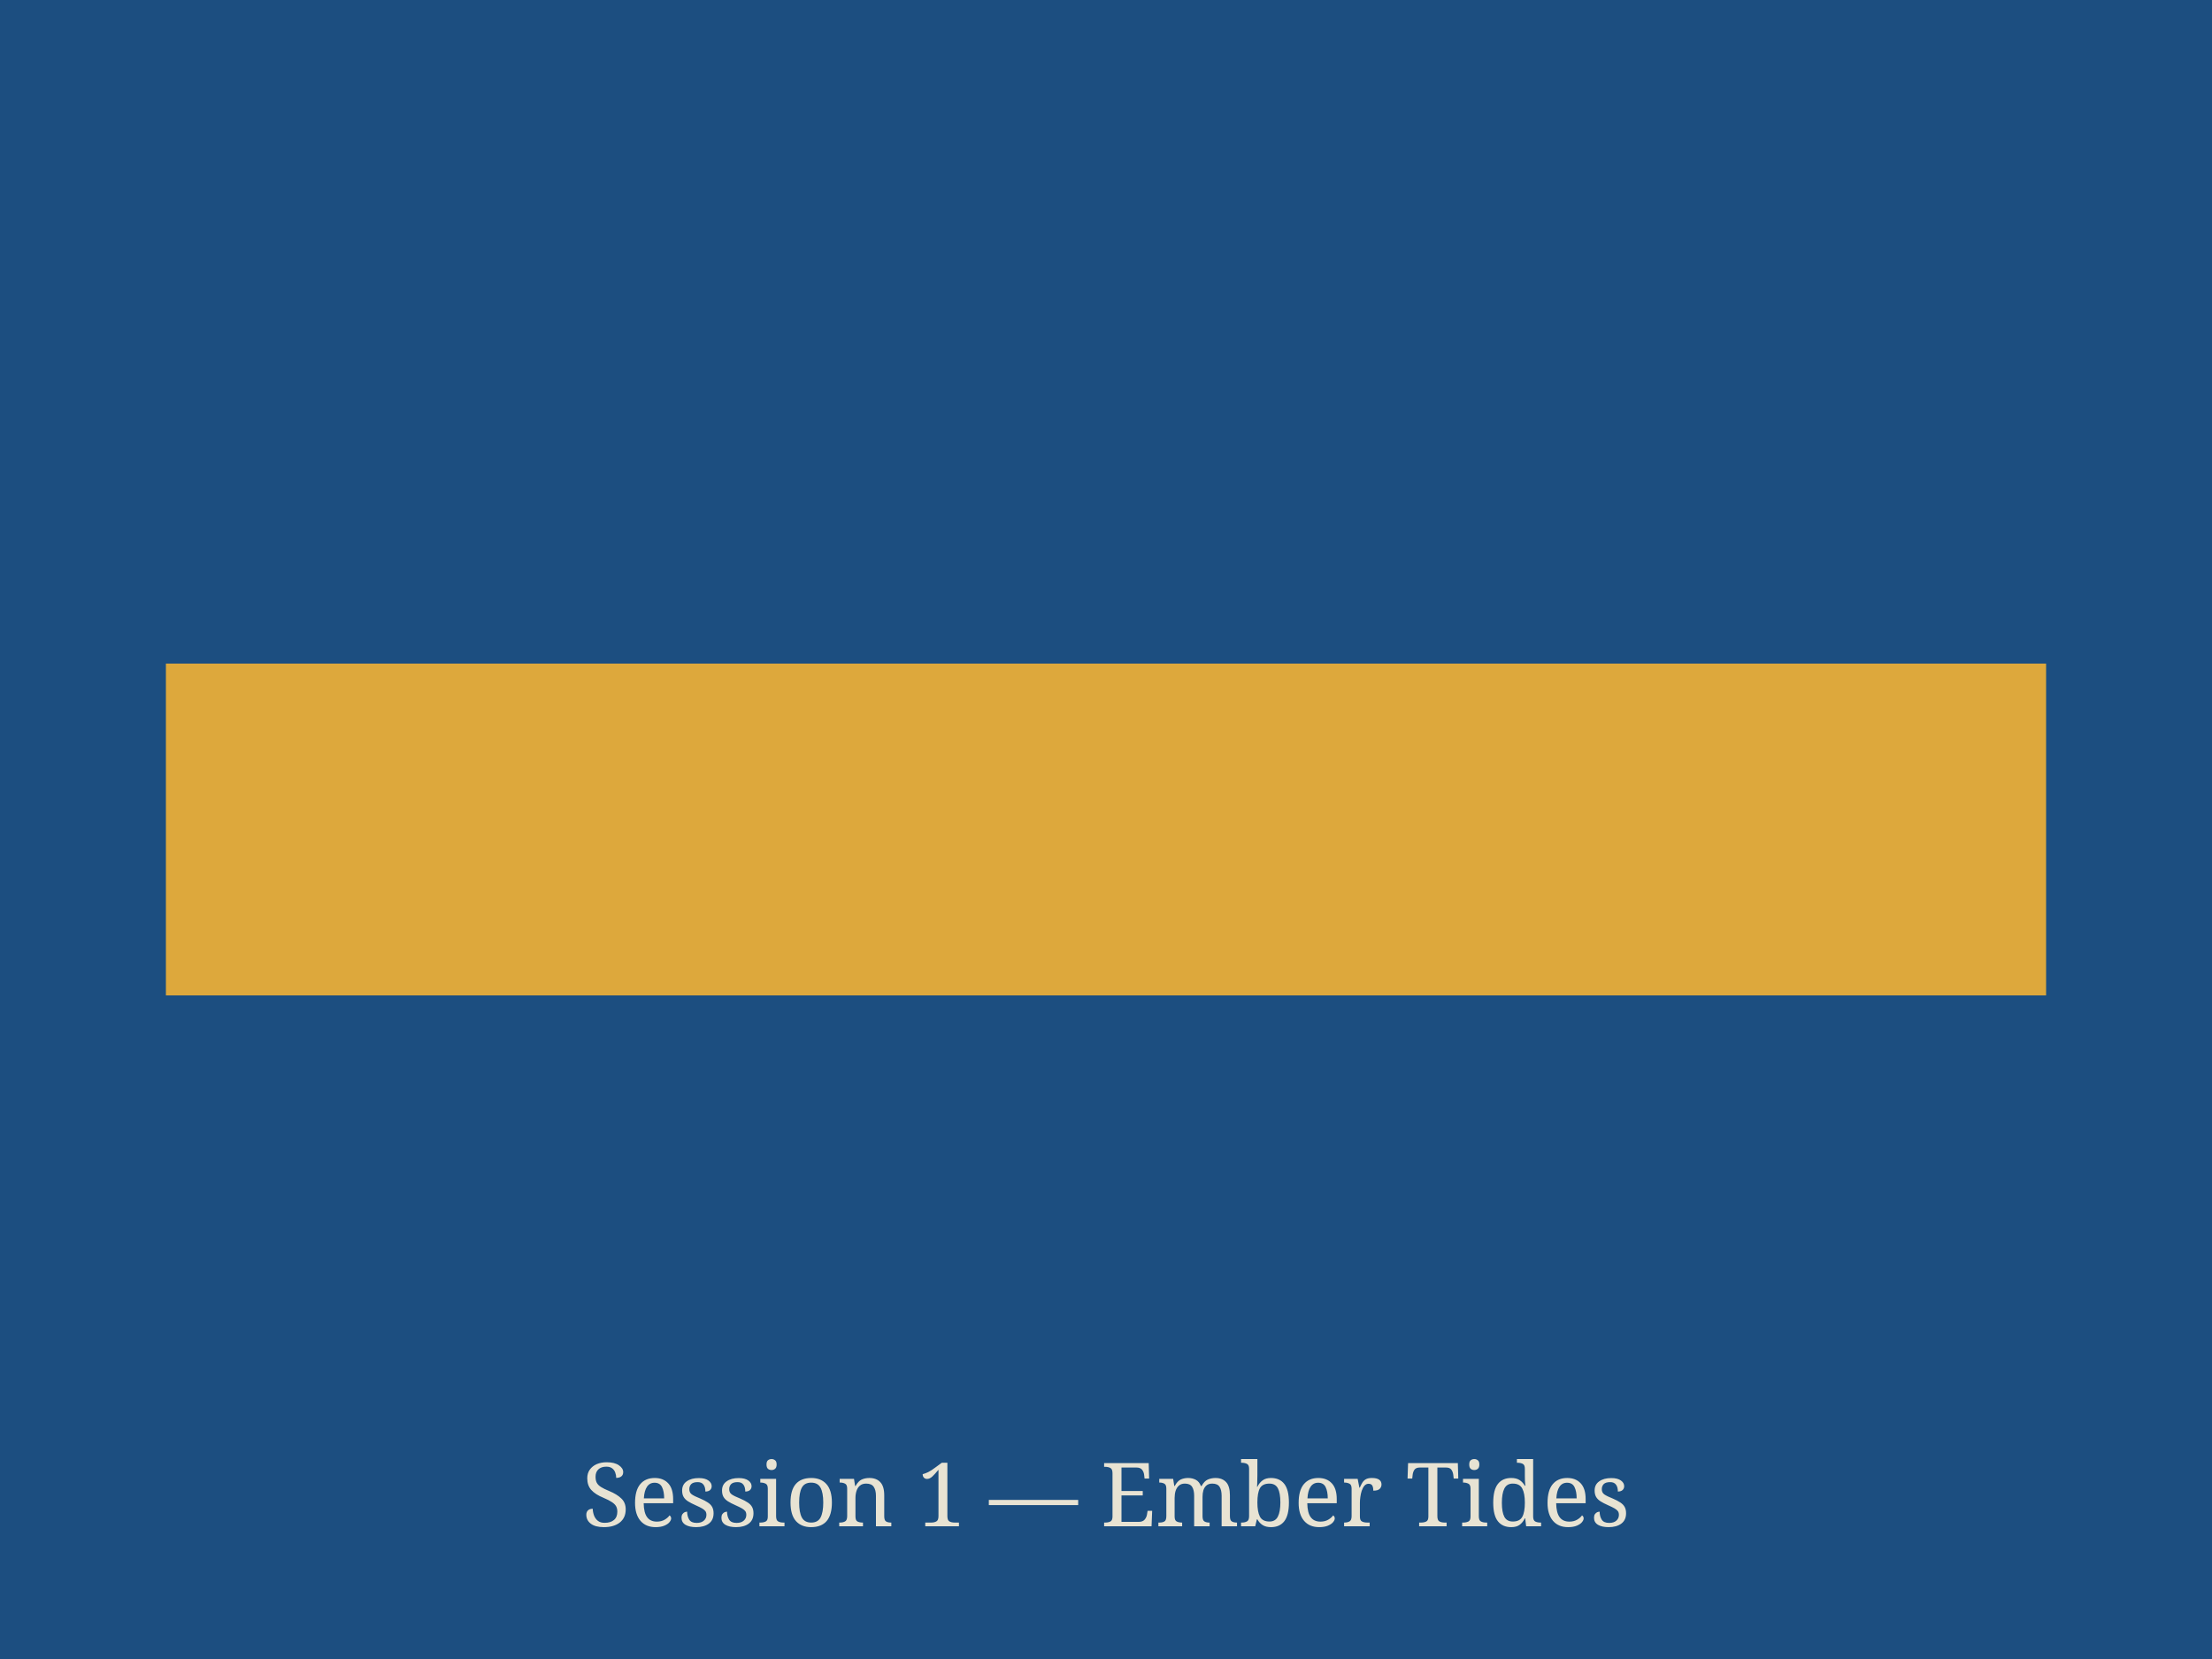
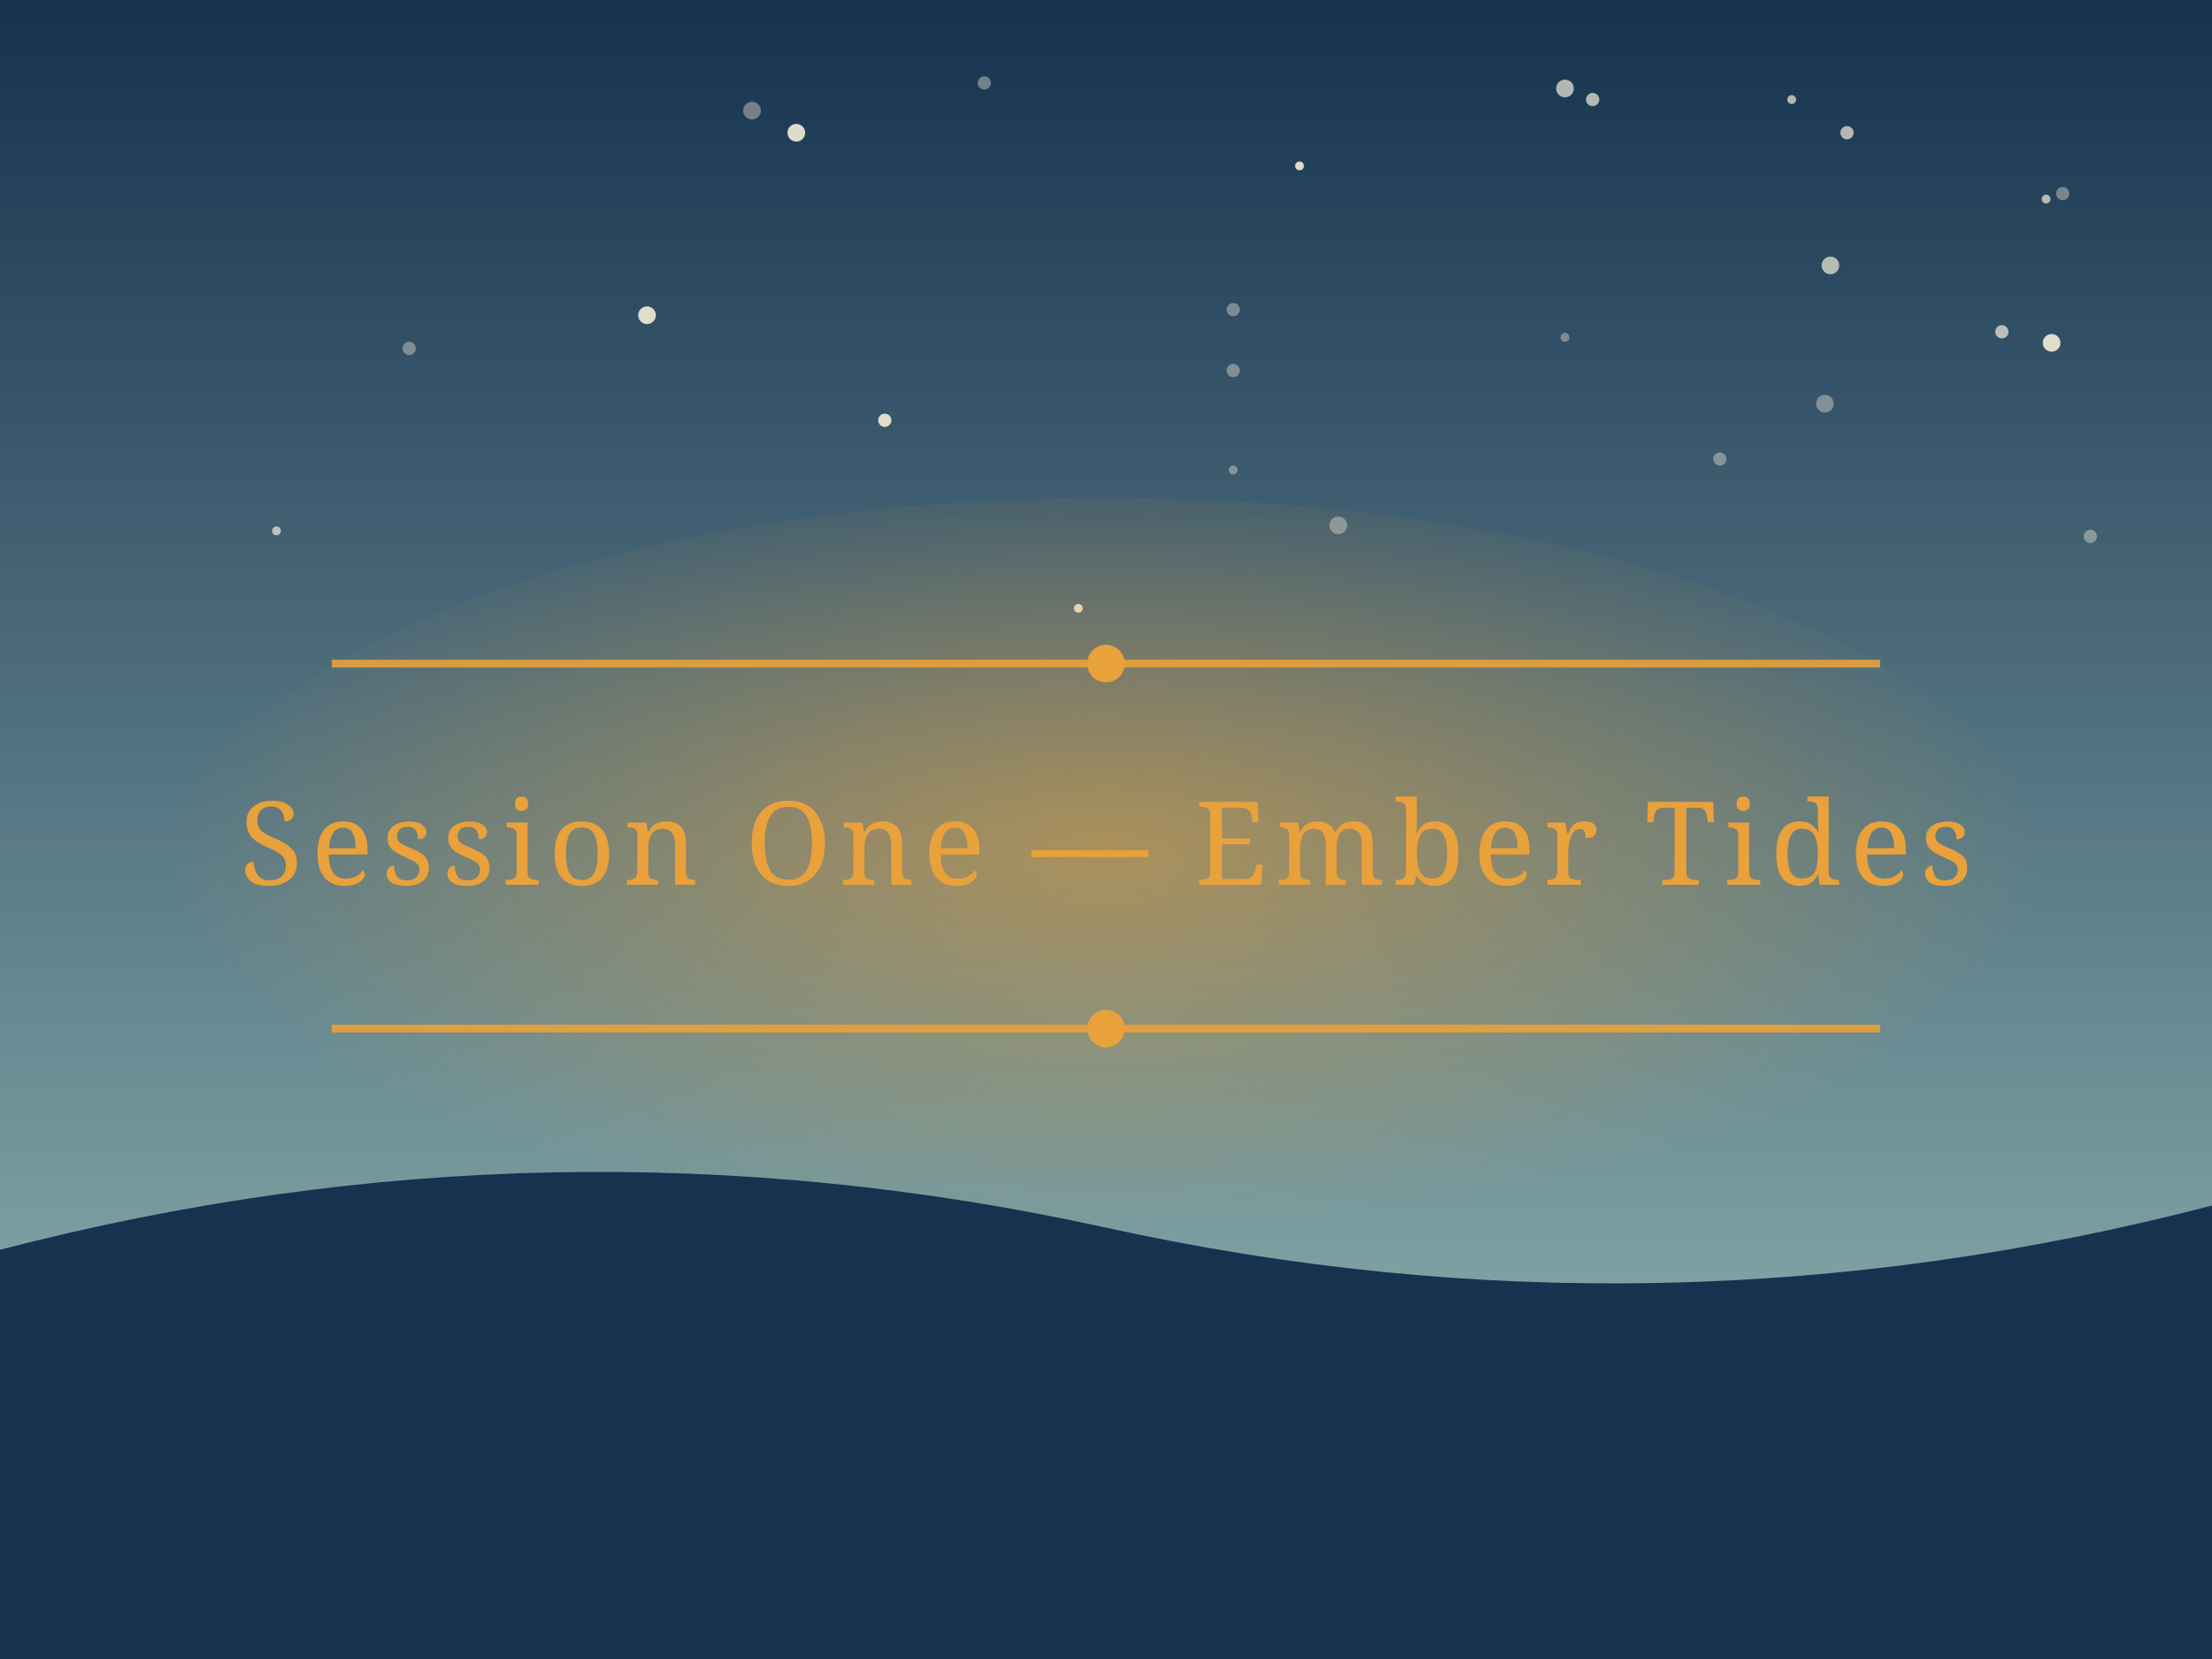
<svg xmlns="http://www.w3.org/2000/svg" width="400" height="300">
-   <rect width="100%" height="100%" fill="#1c4e80" />
-   <rect x="30" y="120" width="340" height="60" fill="#f2b134" opacity="0.9" />
-   <text x="50%" y="92%" text-anchor="middle" font-family="Georgia" font-size="16" fill="#e8e3d3">Session 1 — Ember Tides</text>
+   <defs>
+     <linearGradient id="sky" x1="0" y1="0" x2="0" y2="1">
+       <stop offset="0" stop-color="#16324f" />
+       <stop offset="1" stop-color="#9bc1bc" />
+     </linearGradient>
+     <linearGradient id="sea" x1="0" y1="0" x2="0" y2="1">
+       <stop offset="0" stop-color="#9bc1bc" />
+       <stop offset="1" stop-color="#16324f" />
+     </linearGradient>
+     <radialGradient id="glow" cx="0.5" cy="0.45" r="0.5">
+       <stop offset="0" stop-color="#e9a13b" stop-opacity="0.95" />
+       <stop offset="1" stop-color="#e9a13b" stop-opacity="0" />
+     </radialGradient>
+   </defs>
+   <rect width="400" height="300" fill="url(#sky)" />
+   <circle cx="144" cy="24" r="1.6" fill="#f4ecd8" opacity="0.9" />
+   <circle cx="242" cy="95" r="1.6" fill="#f4ecd8" opacity="0.4" />
+   <circle cx="195" cy="110" r="0.8" fill="#f4ecd8" opacity="0.9" />
+   <circle cx="371" cy="62" r="1.6" fill="#f4ecd8" opacity="0.9" />
+   <circle cx="235" cy="30" r="0.8" fill="#f4ecd8" opacity="0.9" />
+   <circle cx="160" cy="76" r="1.2" fill="#f4ecd8" opacity="0.9" />
+   <circle cx="283" cy="16" r="1.6" fill="#f4ecd8" opacity="0.7" />
+   <circle cx="283" cy="61" r="0.8" fill="#f4ecd8" opacity="0.4" />
+   <circle cx="223" cy="85" r="0.8" fill="#f4ecd8" opacity="0.4" />
+   <circle cx="223" cy="56" r="1.2" fill="#f4ecd8" opacity="0.4" />
+   <circle cx="74" cy="63" r="1.2" fill="#f4ecd8" opacity="0.4" />
+   <circle cx="331" cy="48" r="1.6" fill="#f4ecd8" opacity="0.7" />
+   <circle cx="362" cy="60" r="1.2" fill="#f4ecd8" opacity="0.7" />
+   <circle cx="223" cy="67" r="1.2" fill="#f4ecd8" opacity="0.4" />
+   <circle cx="334" cy="24" r="1.2" fill="#f4ecd8" opacity="0.7" />
+   <circle cx="288" cy="18" r="1.2" fill="#f4ecd8" opacity="0.7" />
+   <circle cx="373" cy="35" r="1.2" fill="#f4ecd8" opacity="0.4" />
+   <circle cx="378" cy="97" r="1.2" fill="#f4ecd8" opacity="0.4" />
+   <circle cx="117" cy="57" r="1.6" fill="#f4ecd8" opacity="0.9" />
+   <circle cx="370" cy="36" r="0.8" fill="#f4ecd8" opacity="0.7" />
+   <circle cx="324" cy="18" r="0.8" fill="#f4ecd8" opacity="0.7" />
+   <circle cx="178" cy="15" r="1.2" fill="#f4ecd8" opacity="0.4" />
+   <circle cx="330" cy="73" r="1.6" fill="#f4ecd8" opacity="0.4" />
+   <circle cx="311" cy="83" r="1.2" fill="#f4ecd8" opacity="0.4" />
+   <circle cx="136" cy="20" r="1.6" fill="#f4ecd8" opacity="0.4" />
+   <circle cx="50" cy="96" r="0.8" fill="#f4ecd8" opacity="0.7" />
+   <ellipse cx="200" cy="160" rx="170" ry="70" fill="url(#glow)" opacity="0.6" />
+   <path d="M0 226 Q100 200 200 222 T400 218 V300 H0 Z" fill="#16324f" />
+   <line x1="60" y1="120" x2="340" y2="120" stroke="#e9a13b" stroke-width="1.4" opacity="0.9" />
+   <line x1="60" y1="186" x2="340" y2="186" stroke="#e9a13b" stroke-width="1.4" opacity="0.9" />
+   <circle cx="200" cy="120" r="3.4" fill="#e9a13b" />
+   <circle cx="200" cy="186" r="3.4" fill="#e9a13b" />
+   <text x="50%" y="160" text-anchor="middle" font-family="Georgia" font-size="21" letter-spacing="1.5" fill="#e9a13b">Session One — Ember Tides</text>
</svg>
